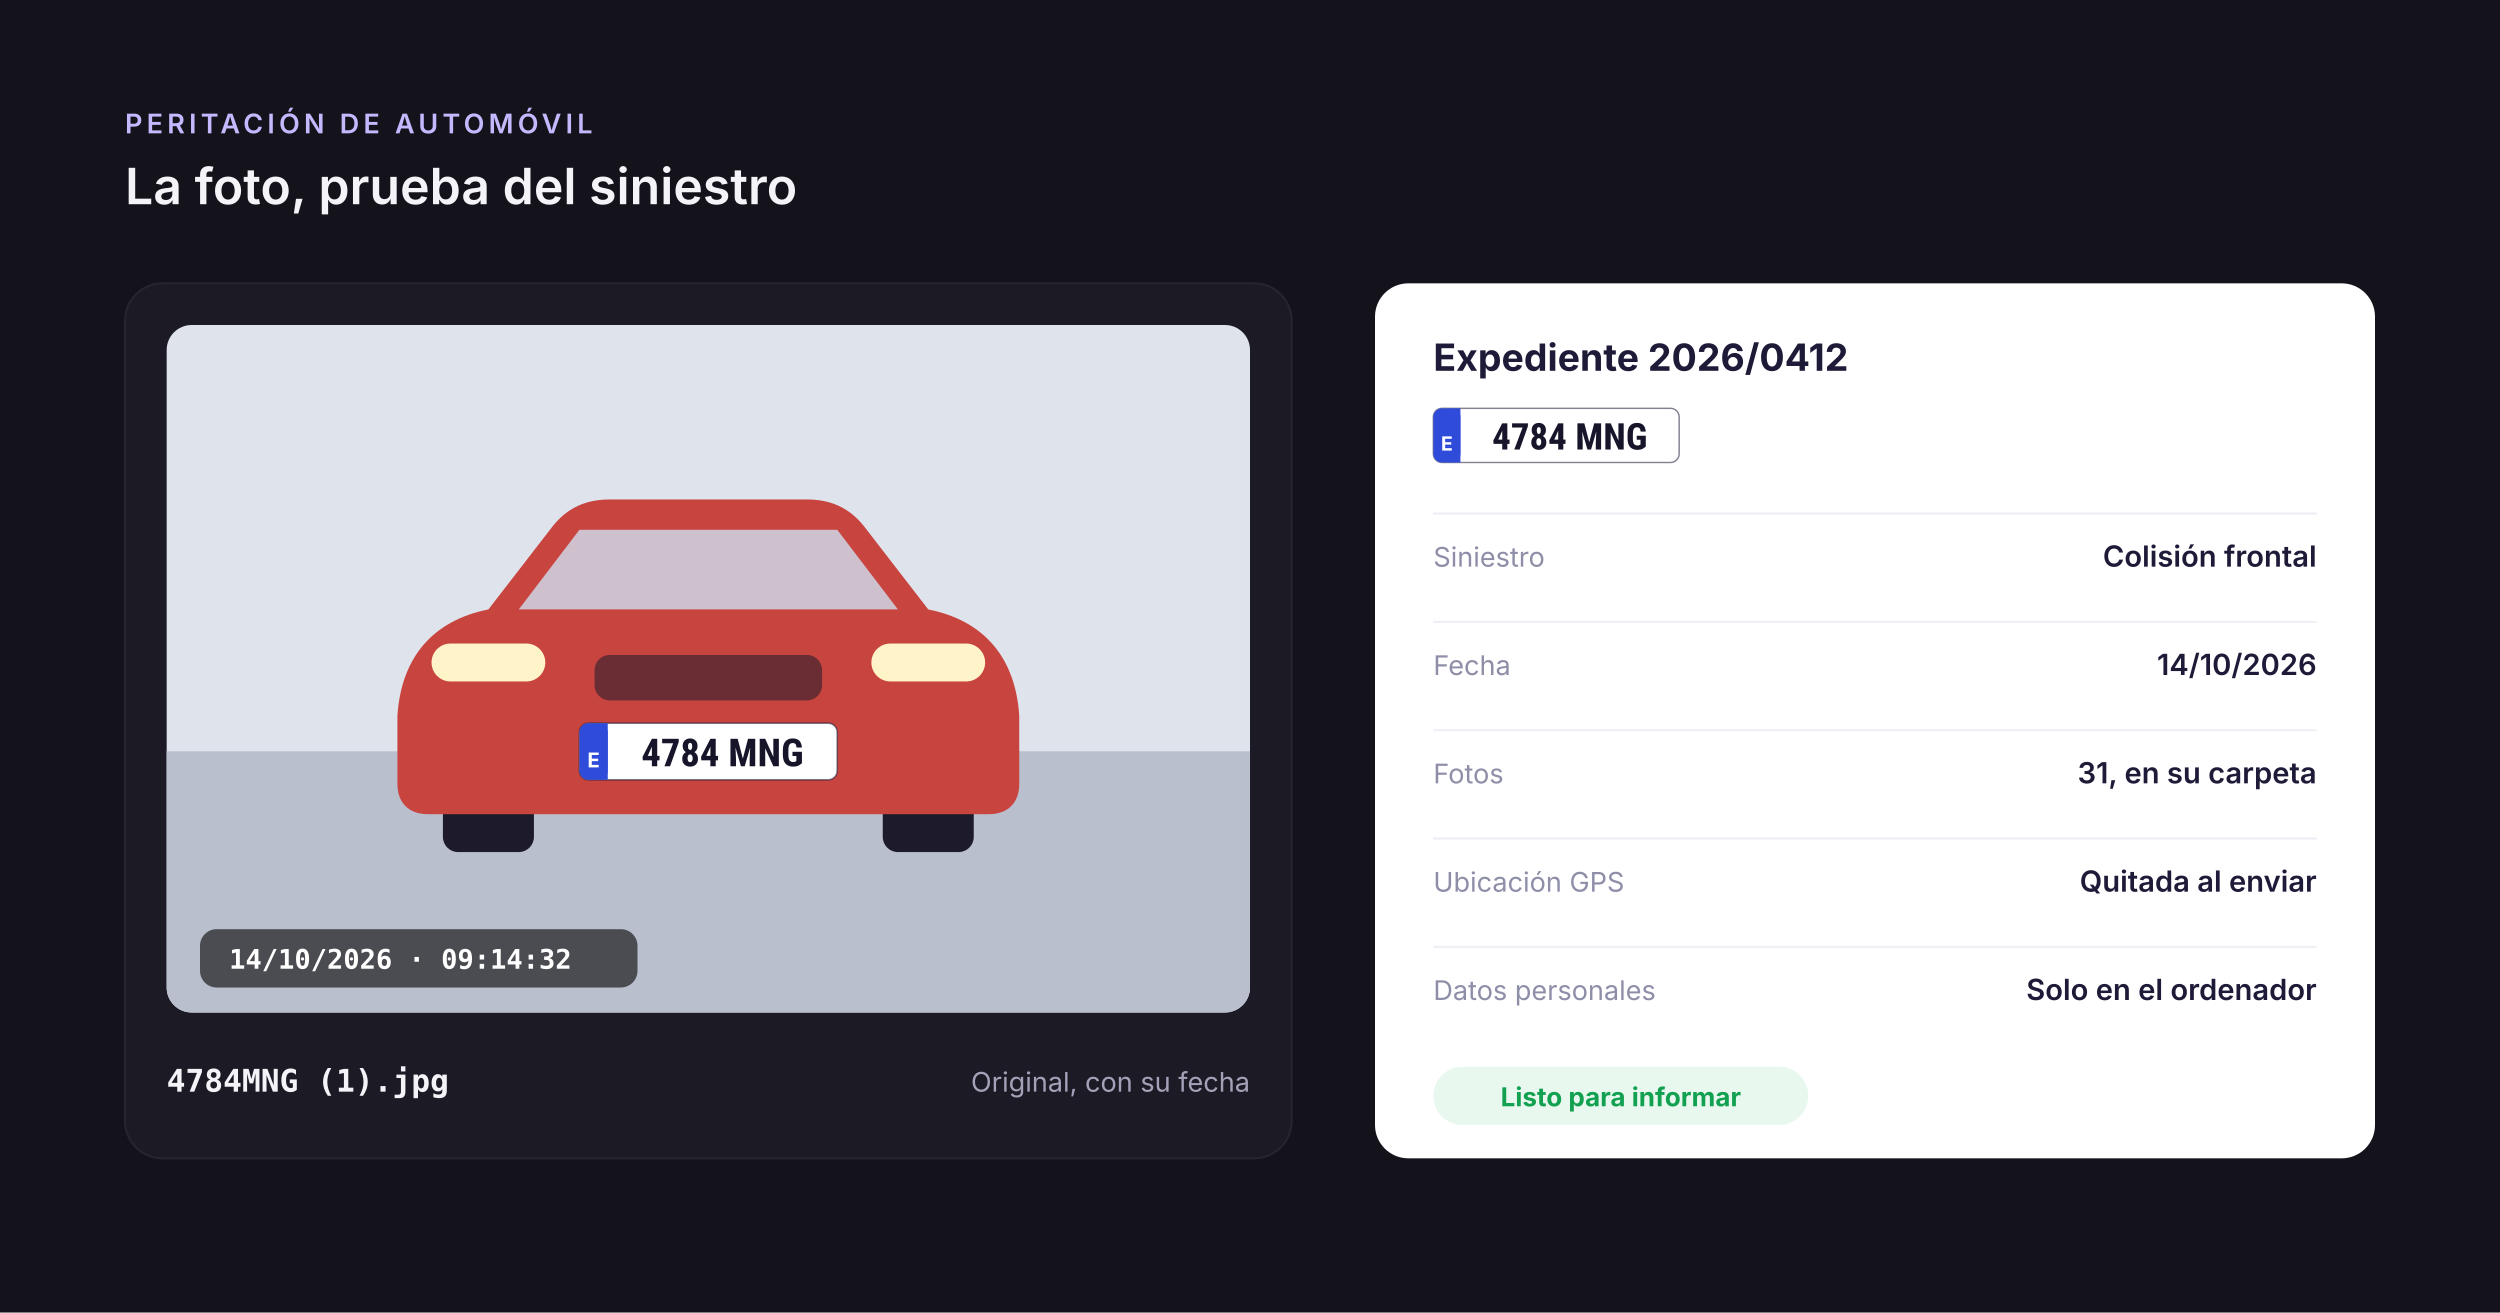
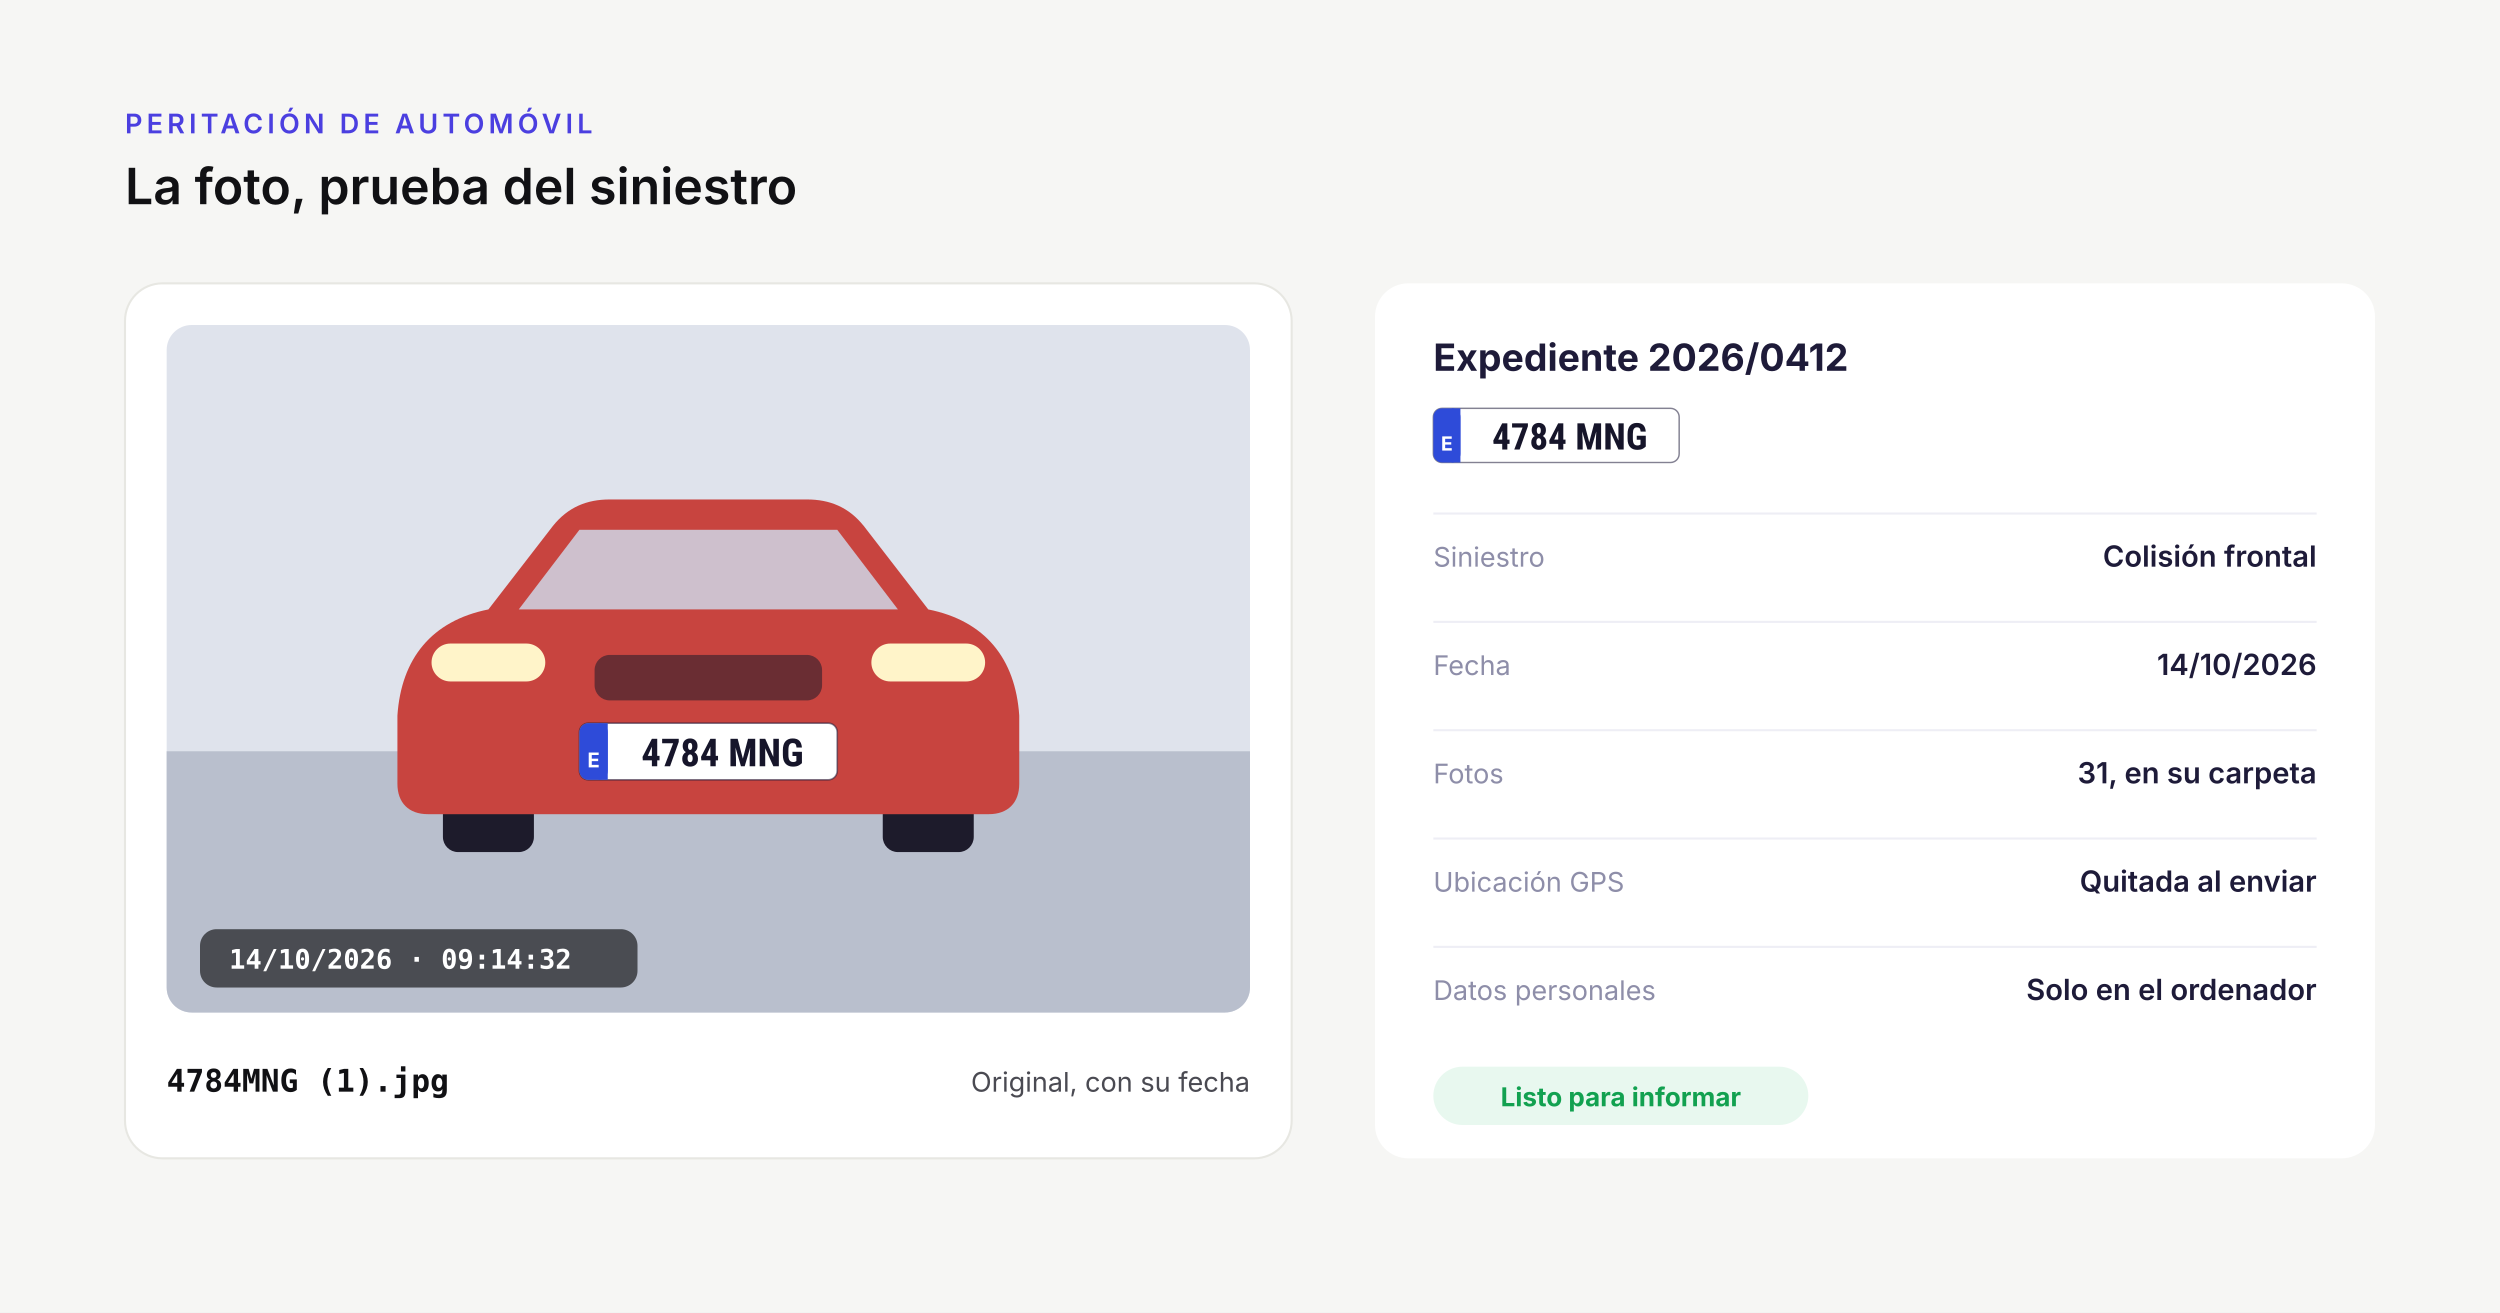
<svg xmlns="http://www.w3.org/2000/svg" viewBox="0 0 1200 630" width="1200" height="630" role="img" aria-labelledby="t">
-   <rect x="0" y="0" width="1200" height="630" rx="0" fill="#14131b" />
-   <text x="60" y="64" font-family="Segoe UI, Inter, -apple-system, system-ui, sans-serif" font-size="13" font-weight="600" fill="#c4b8ff" text-anchor="start" letter-spacing="2">PERITACIÓN DE AUTOMÓVIL</text>
-   <text x="60" y="98" font-family="Segoe UI, Inter, -apple-system, system-ui, sans-serif" font-size="24" font-weight="600" fill="#f4f3f8" text-anchor="start">La foto, prueba del siniestro</text>
-   <rect x="60" y="136" width="560" height="420" rx="18" fill="#1b1a25" stroke="#26242f" />
+   <rect x="0" y="0" width="1200" height="630" rx="0" fill="#f6f6f4" />
+   <text x="60" y="64" font-family="Segoe UI, Inter, -apple-system, system-ui, sans-serif" font-size="13" font-weight="600" fill="#4b3fe0" text-anchor="start" letter-spacing="2">PERITACIÓN DE AUTOMÓVIL</text>
+   <text x="60" y="98" font-family="Segoe UI, Inter, -apple-system, system-ui, sans-serif" font-size="24" font-weight="600" fill="#111114" text-anchor="start">La foto, prueba del siniestro</text>
+   <rect x="60" y="136" width="560" height="420" rx="18" fill="#ffffff" stroke="#e7e7e2" />
  <g>
    <clipPath id="c46544891">
      <rect x="80" y="156" width="520" height="330" rx="12" />
    </clipPath>
    <g clip-path="url(#c46544891)">
      <rect x="80" y="156" width="520" height="330" rx="0" fill="#dfe3ec" />
      <rect x="80" y="360.6" width="520" height="125.4" rx="0" fill="#b9bfcd" />
      <g transform="translate(158.0,208.8) scale(1.82)">
        <rect x="30" y="96" width="24" height="14" rx="4" fill="#1d1b2b" />
        <rect x="146" y="96" width="24" height="14" rx="4" fill="#1d1b2b" />
        <path d="M18,74 C19,59 27,49 42,46 L59,24 C63,19 68,17 74,17 H126 C132,17 137,19 141,24 L158,46 C173,49 181,59 182,74 V92 C182,97 179,100 174,100 H26 C21,100 18,97 18,92 Z" fill="#c8443f" />
        <path d="M66,25 H134 L150,46 H50 Z" fill="#cfd6e6" fill-opacity=".85" />
        <rect x="27" y="55" width="30" height="10" rx="5" fill="#fff4c9" />
        <rect x="143" y="55" width="30" height="10" rx="5" fill="#fff4c9" />
        <rect x="70" y="58" width="60" height="12" rx="4" fill="#1d1b2b" fill-opacity=".55" />
      </g>
      <g>
        <rect x="278.12" y="347.12" width="123.76" height="27.2" rx="4.352" fill="#ffffff" stroke="#1e1b39" stroke-opacity=".55" stroke-width="0.8" />
        <rect x="278.12" y="347.12" width="13.6" height="27.2" rx="4.352" fill="#2e4bd9" />
        <rect x="287.368" y="347.12" width="4.352" height="27.2" rx="0" fill="#2e4bd9" />
        <text x="284.92" y="368.336" font-family="Segoe UI, Inter, -apple-system, system-ui, sans-serif" font-size="9.792" font-weight="700" fill="#ffffff" text-anchor="middle">E</text>
        <text x="346.8" y="367.792" font-family="Bahnschrift, 'Arial Narrow', 'Roboto Condensed', Arial, sans-serif" font-size="18.5" font-weight="700" fill="#16152a" text-anchor="middle">4784 MNG</text>
      </g>
    </g>
  </g>
  <rect x="96" y="446" width="210" height="28" rx="8" fill="#000" fill-opacity=".6" />
  <text x="110" y="465" font-family="Cascadia Mono, Consolas, ui-monospace, monospace" font-size="13" font-weight="600" fill="#ffffff" text-anchor="start">14/10/2026 · 09:14:32</text>
-   <text x="80" y="524" font-family="Cascadia Mono, Consolas, ui-monospace, monospace" font-size="15" font-weight="600" fill="#f4f3f8" text-anchor="start">4784MNG (1).jpg</text>
-   <text x="600" y="524" font-family="Segoe UI, Inter, -apple-system, system-ui, sans-serif" font-size="13" font-weight="400" fill="#a4a1b8" text-anchor="end">Original, con su fecha</text>
+   <text x="80" y="524" font-family="Cascadia Mono, Consolas, ui-monospace, monospace" font-size="15" font-weight="600" fill="#111114" text-anchor="start">4784MNG (1).jpg</text>
+   <text x="600" y="524" font-family="Segoe UI, Inter, -apple-system, system-ui, sans-serif" font-size="13" font-weight="400" fill="#4a4a52" text-anchor="end">Original, con su fecha</text>
  <rect x="660" y="136" width="480" height="420" rx="16" fill="#ffffff" />
  <text x="688" y="178" font-family="Segoe UI, Inter, -apple-system, system-ui, sans-serif" font-size="18" font-weight="700" fill="#1e1b39" text-anchor="start">Expediente 2026/0412</text>
  <g>
    <rect x="688" y="196" width="118" height="26.0" rx="4.16" fill="#ffffff" stroke="#1e1b39" stroke-opacity=".55" stroke-width="0.7" />
    <rect x="688" y="196" width="13.0" height="26.0" rx="4.16" fill="#2e4bd9" />
    <rect x="696.84" y="196" width="4.16" height="26.0" rx="0" fill="#2e4bd9" />
    <text x="694.5" y="216.28" font-family="Segoe UI, Inter, -apple-system, system-ui, sans-serif" font-size="9.36" font-weight="700" fill="#ffffff" text-anchor="middle">E</text>
    <text x="753.5" y="215.76" font-family="Bahnschrift, 'Arial Narrow', 'Roboto Condensed', Arial, sans-serif" font-size="17.7" font-weight="700" fill="#16152a" text-anchor="middle">4784 MNG</text>
  </g>
  <rect x="688" y="246" width="424" height="1" rx="0" fill="#eeeef5" />
  <text x="688" y="272" font-family="Segoe UI, Inter, -apple-system, system-ui, sans-serif" font-size="13" font-weight="400" fill="#8e8ea9" text-anchor="start">Siniestro</text>
  <text x="1112" y="272" font-family="Segoe UI, Inter, -apple-system, system-ui, sans-serif" font-size="14" font-weight="600" fill="#1e1b39" text-anchor="end">Colisión frontal</text>
  <rect x="688" y="298" width="424" height="1" rx="0" fill="#eeeef5" />
  <text x="688" y="324" font-family="Segoe UI, Inter, -apple-system, system-ui, sans-serif" font-size="13" font-weight="400" fill="#8e8ea9" text-anchor="start">Fecha</text>
  <text x="1112" y="324" font-family="Segoe UI, Inter, -apple-system, system-ui, sans-serif" font-size="14" font-weight="600" fill="#1e1b39" text-anchor="end">14/10/2026</text>
  <rect x="688" y="350" width="424" height="1" rx="0" fill="#eeeef5" />
  <text x="688" y="376" font-family="Segoe UI, Inter, -apple-system, system-ui, sans-serif" font-size="13" font-weight="400" fill="#8e8ea9" text-anchor="start">Fotos</text>
  <text x="1112" y="376" font-family="Segoe UI, Inter, -apple-system, system-ui, sans-serif" font-size="14" font-weight="600" fill="#1e1b39" text-anchor="end">31, en su carpeta</text>
  <rect x="688" y="402" width="424" height="1" rx="0" fill="#eeeef5" />
  <text x="688" y="428" font-family="Segoe UI, Inter, -apple-system, system-ui, sans-serif" font-size="13" font-weight="400" fill="#8e8ea9" text-anchor="start">Ubicación GPS</text>
  <text x="1112" y="428" font-family="Segoe UI, Inter, -apple-system, system-ui, sans-serif" font-size="14" font-weight="600" fill="#1e1b39" text-anchor="end">Quitada al enviar</text>
  <rect x="688" y="454" width="424" height="1" rx="0" fill="#eeeef5" />
  <text x="688" y="480" font-family="Segoe UI, Inter, -apple-system, system-ui, sans-serif" font-size="13" font-weight="400" fill="#8e8ea9" text-anchor="start">Datos personales</text>
  <text x="1112" y="480" font-family="Segoe UI, Inter, -apple-system, system-ui, sans-serif" font-size="14" font-weight="600" fill="#1e1b39" text-anchor="end">Solo en el ordenador</text>
  <rect x="688" y="512" width="180" height="28" rx="14" fill="#e8f8ef" />
  <text x="778" y="531" font-family="Segoe UI, Inter, -apple-system, system-ui, sans-serif" font-size="12.5" font-weight="700" fill="#12a150" text-anchor="middle">Listo para informar</text>
</svg>
